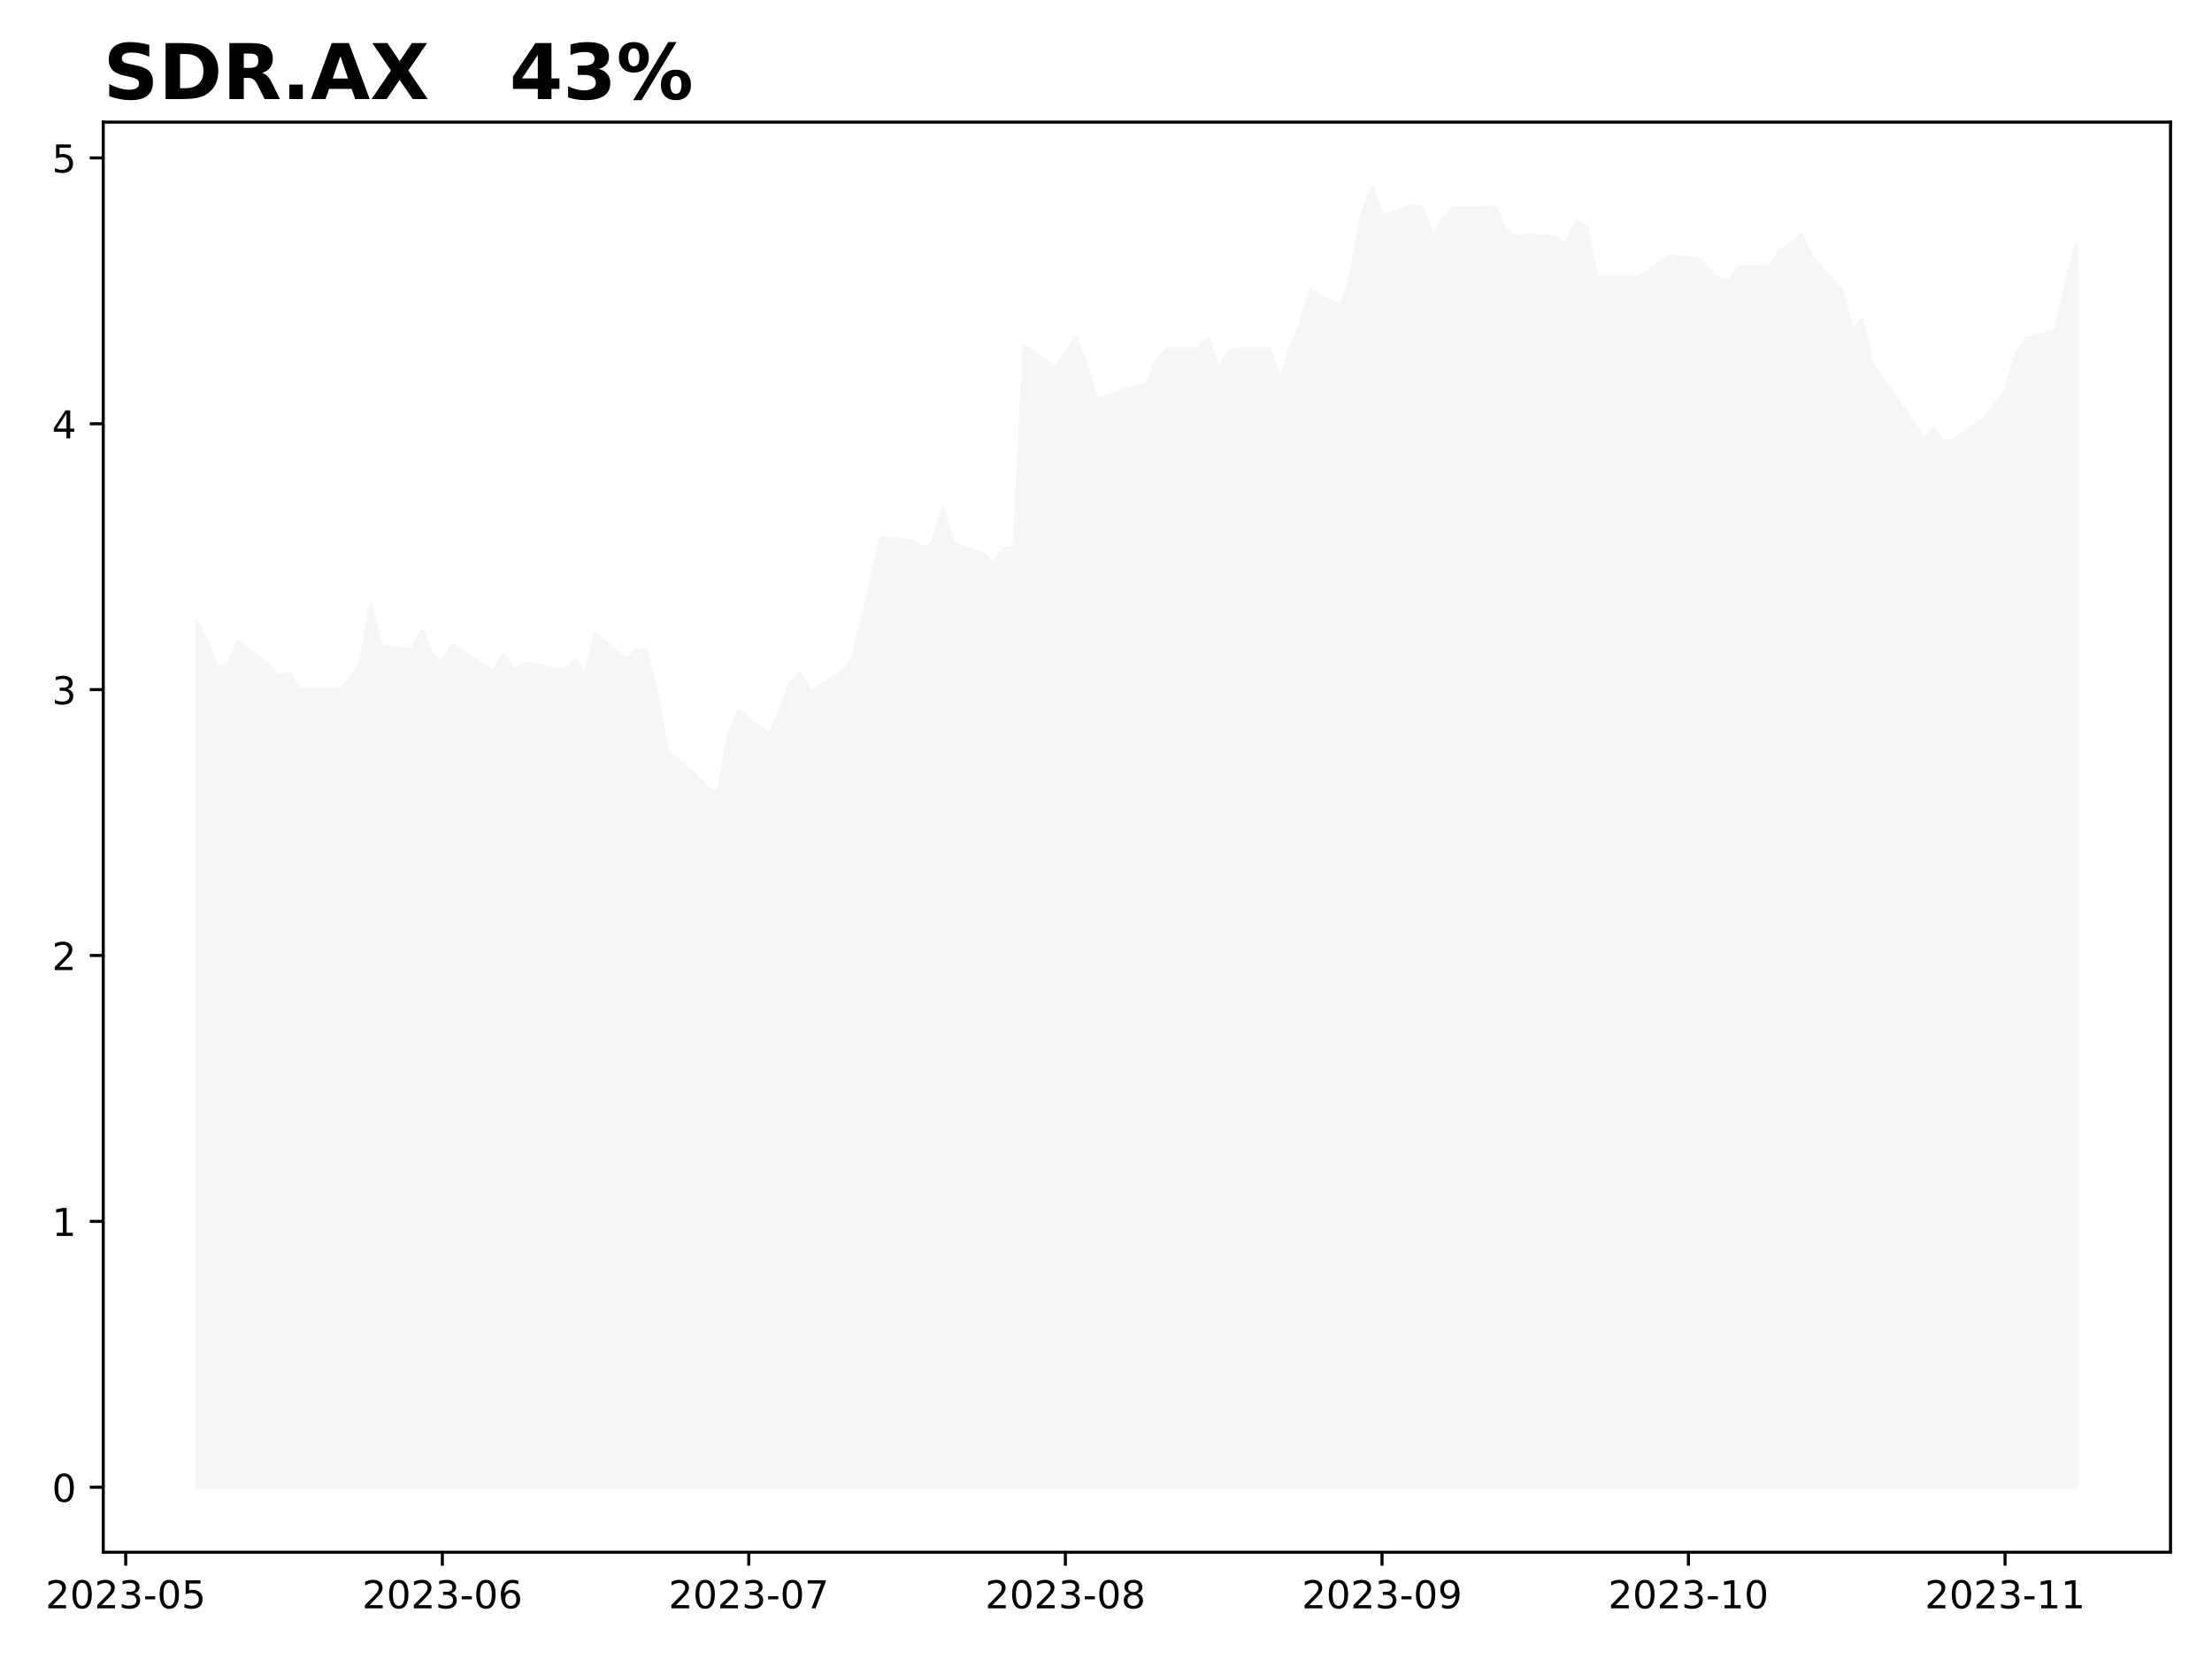
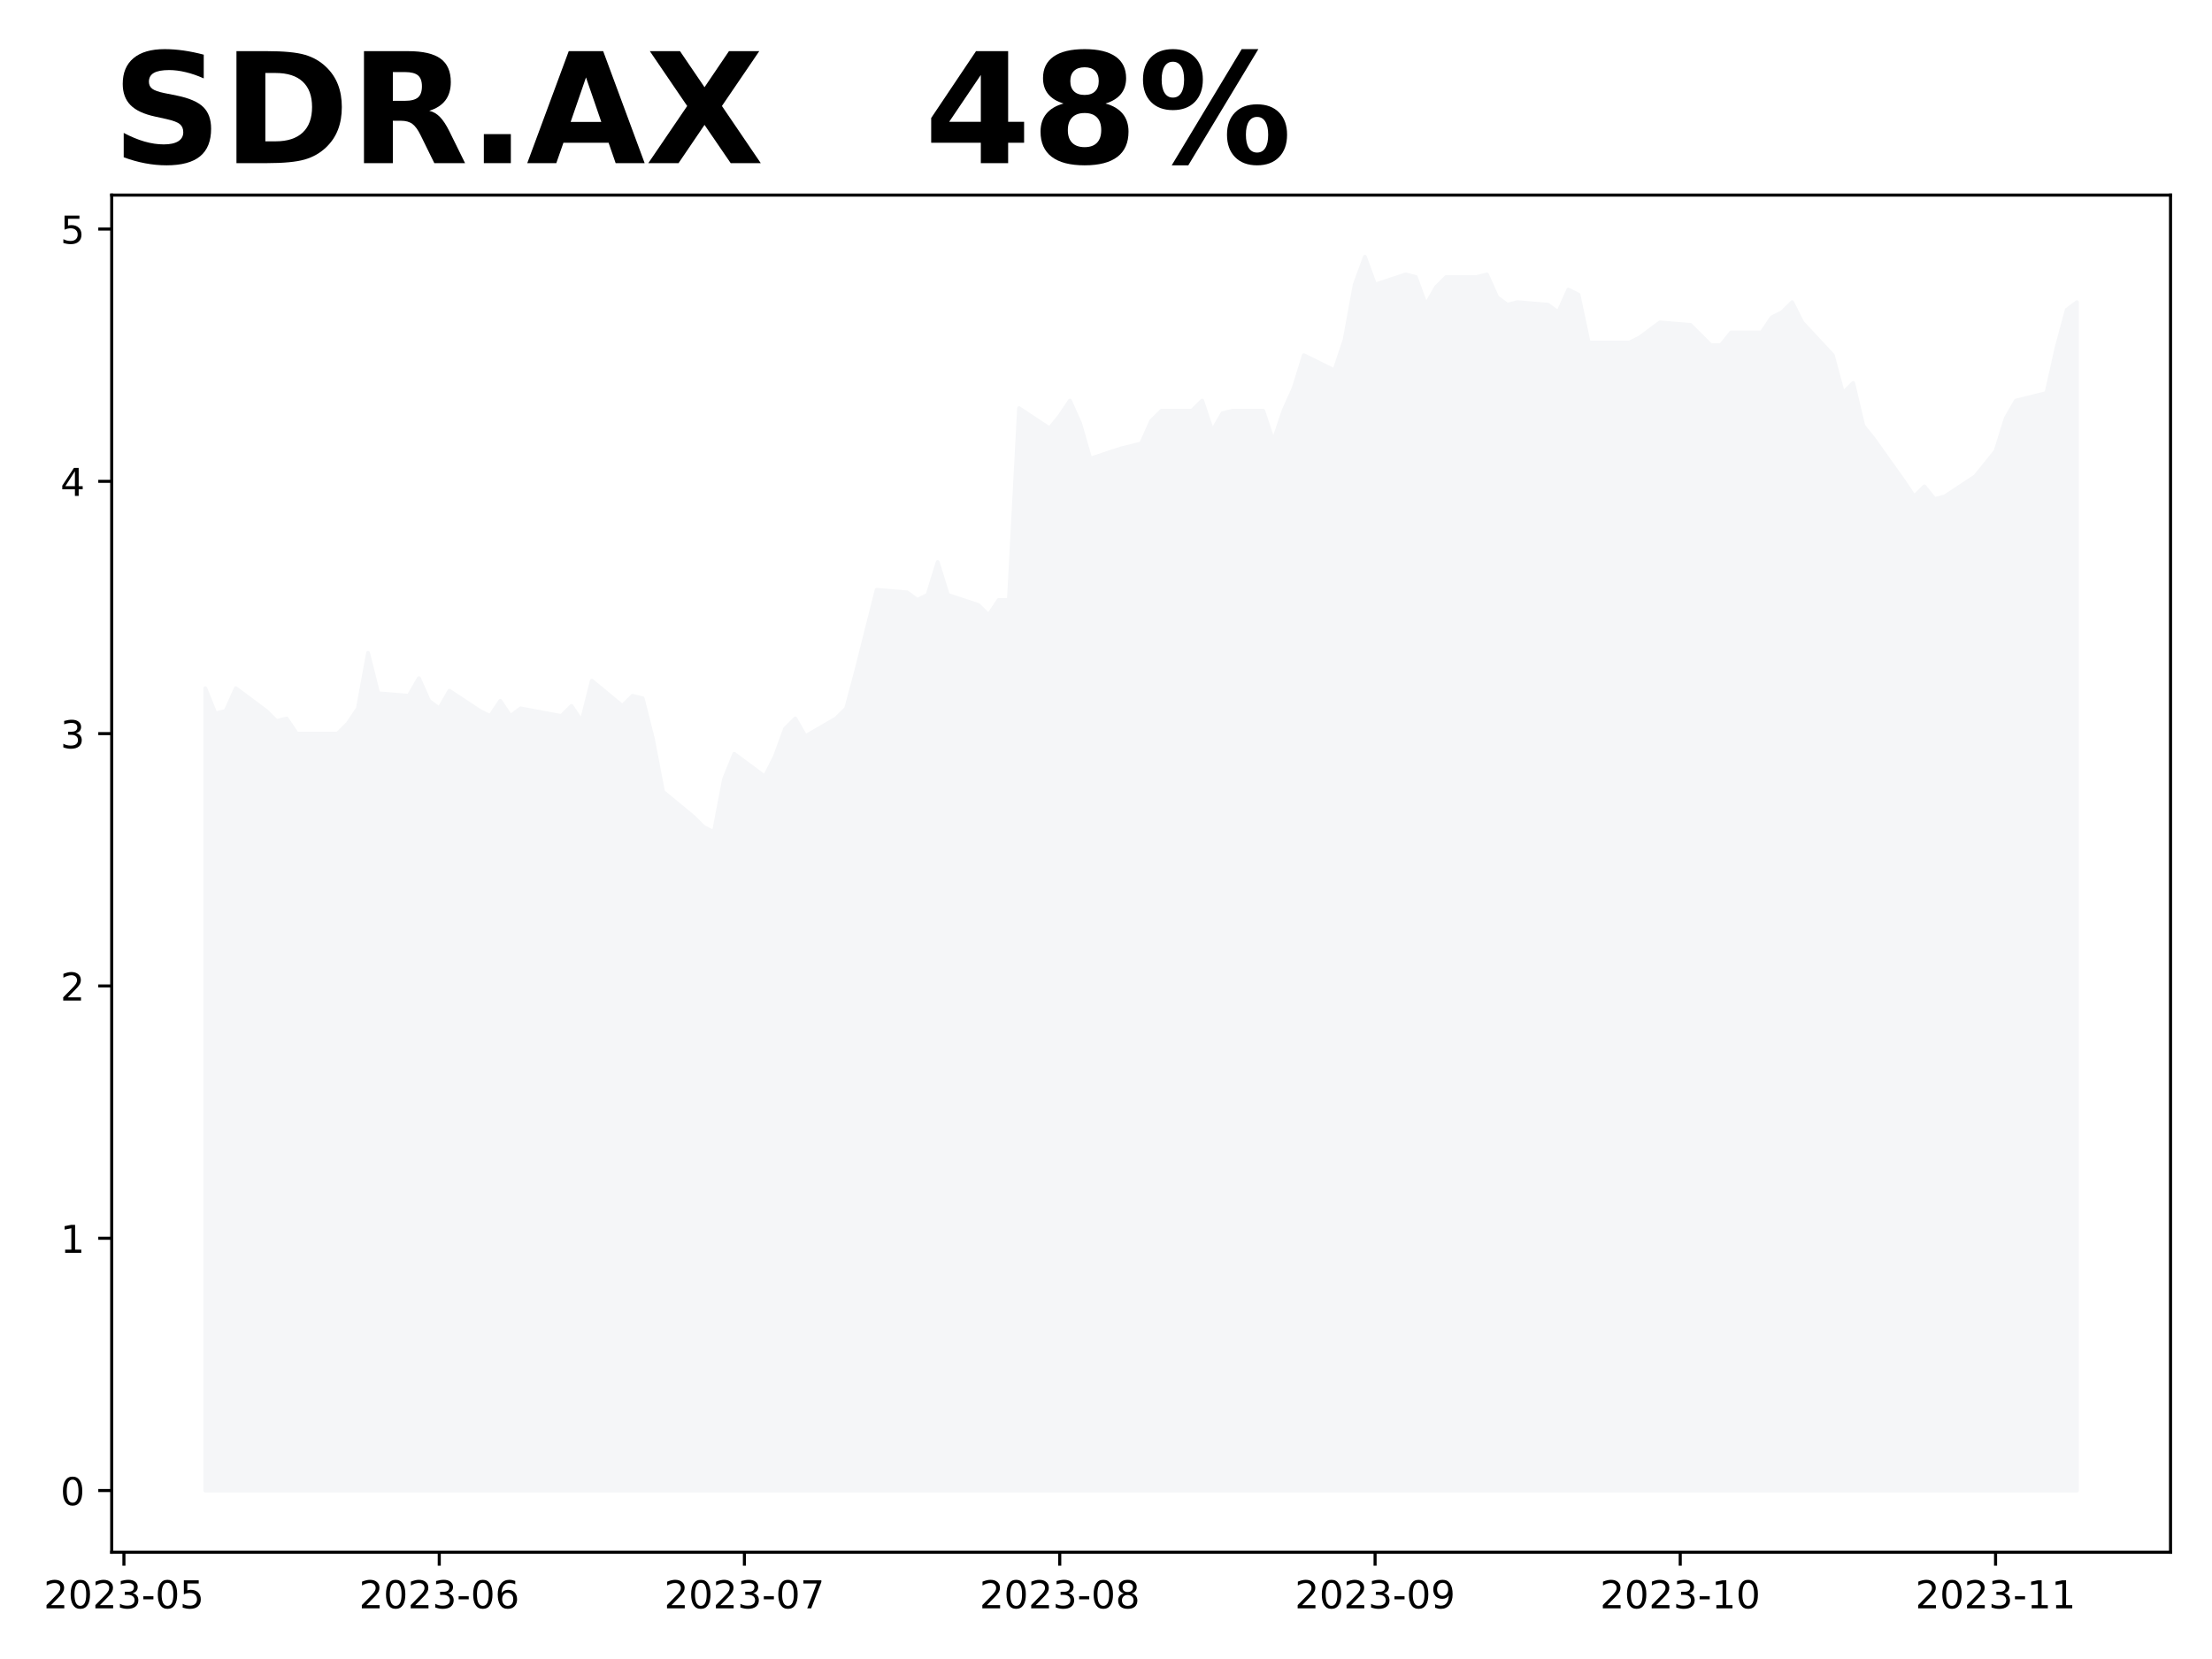
<svg xmlns="http://www.w3.org/2000/svg" xmlns:xlink="http://www.w3.org/1999/xlink" height="432pt" version="1.1" viewBox="0 0 576 432" width="576pt">
  <defs>
    <style type="text/css">
*{stroke-linecap:butt;stroke-linejoin:round;}
  </style>
  </defs>
  <g id="figure_1">
    <g id="patch_1">
      <path d="M 0 432  L 576 432  L 576 0  L 0 0  z " style="fill:#ffffff;" />
    </g>
    <g id="axes_1">
      <g id="patch_2">
-         <path d="M 26.885 404.2  L 565.2 404.2  L 565.2 31.8  L 26.885 31.8  z " style="fill:#ffffff;" />
+         <path d="M 29.091 404.2  L 565.2 404.2  L 565.2 50.8  L 29.091 50.8  z " style="fill:#ffffff;" />
      </g>
      <g id="PolyCollection_1">
        <defs>
-           <path d="M 51.354 -44.727  L 51.354 -269.732  L 54.014 -264.886  L 56.673 -257.962  L 59.333 -258.655  L 61.993 -264.886  L 69.972 -258.655  L 72.631 -255.885  L 75.291 -256.578  L 77.951 -252.424  L 80.61 -252.424  L 88.589 -252.424  L 91.249 -255.193  L 93.909 -259.347  L 96.568 -274.578  L 99.228 -263.501  L 107.207 -262.809  L 109.867 -267.655  L 112.526 -261.424  L 115.186 -259.347  L 117.846 -264.193  L 125.825 -258.655  L 128.484 -257.27  L 131.144 -261.424  L 133.804 -257.27  L 136.463 -259.347  L 147.102 -257.27  L 149.762 -260.039  L 152.421 -255.885  L 155.081 -266.963  L 163.06 -260.039  L 165.719 -262.809  L 168.379 -262.116  L 171.039 -251.039  L 173.698 -236.5  L 181.677 -229.577  L 184.337 -226.808  L 186.997 -225.423  L 189.656 -239.962  L 192.316 -246.885  L 200.295 -240.654  L 202.955 -246.193  L 205.614 -253.809  L 208.274 -256.578  L 210.934 -251.732  L 218.913 -256.578  L 221.572 -259.347  L 224.232 -269.732  L 226.892 -280.809  L 229.551 -291.886  L 237.53 -291.194  L 240.19 -289.117  L 242.85 -290.502  L 245.509 -299.502  L 248.169 -290.502  L 256.148 -287.732  L 258.807 -284.963  L 261.467 -289.117  L 264.127 -289.117  L 266.786 -341.733  L 274.765 -336.195  L 277.425 -339.656  L 280.085 -343.81  L 282.744 -337.579  L 285.404 -327.887  L 293.383 -330.656  L 296.043 -331.349  L 298.702 -332.041  L 301.362 -338.272  L 304.022 -341.041  L 312.001 -341.041  L 314.66 -343.81  L 317.32 -335.503  L 319.98 -340.349  L 322.639 -341.041  L 330.618 -341.041  L 333.278 -332.733  L 335.938 -341.041  L 338.597 -347.272  L 341.257 -356.272  L 349.236 -352.118  L 351.895 -360.426  L 354.555 -375.657  L 357.215 -383.273  L 359.874 -375.657  L 367.853 -378.426  L 370.513 -377.734  L 373.173 -370.119  L 375.832 -374.965  L 378.492 -377.734  L 386.471 -377.734  L 389.131 -378.426  L 391.79 -372.196  L 394.45 -370.119  L 397.11 -370.811  L 405.089 -370.119  L 407.748 -368.042  L 410.408 -374.273  L 413.068 -372.888  L 415.727 -359.734  L 423.706 -359.734  L 426.366 -359.734  L 429.026 -361.118  L 431.685 -363.195  L 434.345 -365.272  L 442.324 -364.58  L 444.983 -361.811  L 447.643 -359.041  L 450.303 -359.041  L 452.962 -362.503  L 460.941 -362.503  L 463.601 -366.657  L 466.261 -368.042  L 468.92 -370.811  L 471.58 -365.272  L 479.559 -356.272  L 482.219 -345.887  L 484.878 -348.657  L 487.538 -336.887  L 490.198 -333.426  L 498.177 -321.656  L 500.836 -317.502  L 503.496 -320.271  L 506.156 -316.81  L 508.815 -317.502  L 516.794 -323.041  L 519.454 -326.502  L 522.114 -329.964  L 524.773 -338.964  L 527.433 -343.81  L 535.412 -345.887  L 538.071 -358.349  L 540.731 -368.734  L 540.731 -44.727  L 540.731 -44.727  L 538.071 -44.727  L 535.412 -44.727  L 527.433 -44.727  L 524.773 -44.727  L 522.114 -44.727  L 519.454 -44.727  L 516.794 -44.727  L 508.815 -44.727  L 506.156 -44.727  L 503.496 -44.727  L 500.836 -44.727  L 498.177 -44.727  L 490.198 -44.727  L 487.538 -44.727  L 484.878 -44.727  L 482.219 -44.727  L 479.559 -44.727  L 471.58 -44.727  L 468.92 -44.727  L 466.261 -44.727  L 463.601 -44.727  L 460.941 -44.727  L 452.962 -44.727  L 450.303 -44.727  L 447.643 -44.727  L 444.983 -44.727  L 442.324 -44.727  L 434.345 -44.727  L 431.685 -44.727  L 429.026 -44.727  L 426.366 -44.727  L 423.706 -44.727  L 415.727 -44.727  L 413.068 -44.727  L 410.408 -44.727  L 407.748 -44.727  L 405.089 -44.727  L 397.11 -44.727  L 394.45 -44.727  L 391.79 -44.727  L 389.131 -44.727  L 386.471 -44.727  L 378.492 -44.727  L 375.832 -44.727  L 373.173 -44.727  L 370.513 -44.727  L 367.853 -44.727  L 359.874 -44.727  L 357.215 -44.727  L 354.555 -44.727  L 351.895 -44.727  L 349.236 -44.727  L 341.257 -44.727  L 338.597 -44.727  L 335.938 -44.727  L 333.278 -44.727  L 330.618 -44.727  L 322.639 -44.727  L 319.98 -44.727  L 317.32 -44.727  L 314.66 -44.727  L 312.001 -44.727  L 304.022 -44.727  L 301.362 -44.727  L 298.702 -44.727  L 296.043 -44.727  L 293.383 -44.727  L 285.404 -44.727  L 282.744 -44.727  L 280.085 -44.727  L 277.425 -44.727  L 274.765 -44.727  L 266.786 -44.727  L 264.127 -44.727  L 261.467 -44.727  L 258.807 -44.727  L 256.148 -44.727  L 248.169 -44.727  L 245.509 -44.727  L 242.85 -44.727  L 240.19 -44.727  L 237.53 -44.727  L 229.551 -44.727  L 226.892 -44.727  L 224.232 -44.727  L 221.572 -44.727  L 218.913 -44.727  L 210.934 -44.727  L 208.274 -44.727  L 205.614 -44.727  L 202.955 -44.727  L 200.295 -44.727  L 192.316 -44.727  L 189.656 -44.727  L 186.997 -44.727  L 184.337 -44.727  L 181.677 -44.727  L 173.698 -44.727  L 171.039 -44.727  L 168.379 -44.727  L 165.719 -44.727  L 163.06 -44.727  L 155.081 -44.727  L 152.421 -44.727  L 149.762 -44.727  L 147.102 -44.727  L 136.463 -44.727  L 133.804 -44.727  L 131.144 -44.727  L 128.484 -44.727  L 125.825 -44.727  L 117.846 -44.727  L 115.186 -44.727  L 112.526 -44.727  L 109.867 -44.727  L 107.207 -44.727  L 99.228 -44.727  L 96.568 -44.727  L 93.909 -44.727  L 91.249 -44.727  L 88.589 -44.727  L 80.61 -44.727  L 77.951 -44.727  L 75.291 -44.727  L 72.631 -44.727  L 69.972 -44.727  L 61.993 -44.727  L 59.333 -44.727  L 56.673 -44.727  L 54.014 -44.727  L 51.354 -44.727  z " id="m282bddb722" style="stroke:#f5f6f8;" />
+           <path d="M 53.459 -43.864  L 53.459 -252.789  L 56.108 -246.219  L 58.757 -246.876  L 61.406 -252.789  L 69.352 -246.876  L 72.001 -244.248  L 74.65 -244.905  L 77.298 -240.963  L 79.947 -240.963  L 87.893 -240.963  L 90.542 -243.591  L 93.191 -247.533  L 95.84 -261.987  L 98.488 -251.475  L 106.435 -250.818  L 109.083 -255.417  L 111.732 -249.504  L 114.381 -247.533  L 117.03 -252.132  L 124.976 -246.876  L 127.625 -245.562  L 130.274 -249.504  L 132.922 -245.562  L 135.571 -247.533  L 146.166 -245.562  L 148.815 -248.19  L 151.464 -244.248  L 154.112 -254.76  L 162.059 -248.19  L 164.707 -250.818  L 167.356 -250.161  L 170.005 -239.649  L 172.654 -225.852  L 180.6 -219.282  L 183.249 -216.655  L 185.897 -215.34  L 188.546 -229.137  L 191.195 -235.707  L 199.141 -229.794  L 201.79 -235.05  L 204.439 -242.277  L 207.088 -244.905  L 209.736 -240.306  L 217.683 -244.905  L 220.331 -247.533  L 222.98 -257.388  L 225.629 -267.9  L 228.278 -278.412  L 236.224 -277.755  L 238.873 -275.784  L 241.521 -277.098  L 244.17 -285.639  L 246.819 -277.098  L 254.765 -274.47  L 257.414 -271.842  L 260.063 -275.784  L 262.712 -275.784  L 265.36 -325.716  L 273.307 -320.46  L 275.955 -323.745  L 278.604 -327.687  L 281.253 -321.774  L 283.902 -312.576  L 291.848 -315.204  L 294.497 -315.861  L 297.145 -316.518  L 299.794 -322.431  L 302.443 -325.059  L 310.389 -325.059  L 313.038 -327.687  L 315.687 -319.803  L 318.336 -324.402  L 320.984 -325.059  L 328.931 -325.059  L 331.579 -317.175  L 334.228 -325.059  L 336.877 -330.972  L 339.526 -339.513  L 347.472 -335.571  L 350.121 -343.455  L 352.769 -357.909  L 355.418 -365.136  L 358.067 -357.909  L 366.013 -360.537  L 368.662 -359.88  L 371.311 -352.653  L 373.959 -357.252  L 376.608 -359.88  L 384.555 -359.88  L 387.203 -360.537  L 389.852 -354.624  L 392.501 -352.653  L 395.15 -353.31  L 403.096 -352.653  L 405.745 -350.682  L 408.393 -356.595  L 411.042 -355.281  L 413.691 -342.798  L 421.637 -342.798  L 424.286 -342.798  L 426.935 -344.112  L 429.583 -346.083  L 432.232 -348.054  L 440.179 -347.397  L 442.827 -344.769  L 445.476 -342.141  L 448.125 -342.141  L 450.774 -345.426  L 458.72 -345.426  L 461.369 -349.368  L 464.017 -350.682  L 466.666 -353.31  L 469.315 -348.054  L 477.261 -339.513  L 479.91 -329.658  L 482.559 -332.286  L 485.207 -321.117  L 487.856 -317.832  L 495.802 -306.663  L 498.451 -302.721  L 501.1 -305.349  L 503.749 -302.064  L 506.398 -302.721  L 514.344 -307.977  L 516.993 -311.262  L 519.641 -314.547  L 522.29 -323.088  L 524.939 -327.687  L 532.885 -329.658  L 535.534 -341.484  L 538.183 -351.339  L 540.831 -353.31  L 540.831 -43.864  L 540.831 -43.864  L 538.183 -43.864  L 535.534 -43.864  L 532.885 -43.864  L 524.939 -43.864  L 522.29 -43.864  L 519.641 -43.864  L 516.993 -43.864  L 514.344 -43.864  L 506.398 -43.864  L 503.749 -43.864  L 501.1 -43.864  L 498.451 -43.864  L 495.802 -43.864  L 487.856 -43.864  L 485.207 -43.864  L 482.559 -43.864  L 479.91 -43.864  L 477.261 -43.864  L 469.315 -43.864  L 466.666 -43.864  L 464.017 -43.864  L 461.369 -43.864  L 458.72 -43.864  L 450.774 -43.864  L 448.125 -43.864  L 445.476 -43.864  L 442.827 -43.864  L 440.179 -43.864  L 432.232 -43.864  L 429.583 -43.864  L 426.935 -43.864  L 424.286 -43.864  L 421.637 -43.864  L 413.691 -43.864  L 411.042 -43.864  L 408.393 -43.864  L 405.745 -43.864  L 403.096 -43.864  L 395.15 -43.864  L 392.501 -43.864  L 389.852 -43.864  L 387.203 -43.864  L 384.555 -43.864  L 376.608 -43.864  L 373.959 -43.864  L 371.311 -43.864  L 368.662 -43.864  L 366.013 -43.864  L 358.067 -43.864  L 355.418 -43.864  L 352.769 -43.864  L 350.121 -43.864  L 347.472 -43.864  L 339.526 -43.864  L 336.877 -43.864  L 334.228 -43.864  L 331.579 -43.864  L 328.931 -43.864  L 320.984 -43.864  L 318.336 -43.864  L 315.687 -43.864  L 313.038 -43.864  L 310.389 -43.864  L 302.443 -43.864  L 299.794 -43.864  L 297.145 -43.864  L 294.497 -43.864  L 291.848 -43.864  L 283.902 -43.864  L 281.253 -43.864  L 278.604 -43.864  L 275.955 -43.864  L 273.307 -43.864  L 265.36 -43.864  L 262.712 -43.864  L 260.063 -43.864  L 257.414 -43.864  L 254.765 -43.864  L 246.819 -43.864  L 244.17 -43.864  L 241.521 -43.864  L 238.873 -43.864  L 236.224 -43.864  L 228.278 -43.864  L 225.629 -43.864  L 222.98 -43.864  L 220.331 -43.864  L 217.683 -43.864  L 209.736 -43.864  L 207.088 -43.864  L 204.439 -43.864  L 201.79 -43.864  L 199.141 -43.864  L 191.195 -43.864  L 188.546 -43.864  L 185.897 -43.864  L 183.249 -43.864  L 180.6 -43.864  L 172.654 -43.864  L 170.005 -43.864  L 167.356 -43.864  L 164.707 -43.864  L 162.059 -43.864  L 154.112 -43.864  L 151.464 -43.864  L 148.815 -43.864  L 146.166 -43.864  L 135.571 -43.864  L 132.922 -43.864  L 130.274 -43.864  L 127.625 -43.864  L 124.976 -43.864  L 117.03 -43.864  L 114.381 -43.864  L 111.732 -43.864  L 109.083 -43.864  L 106.435 -43.864  L 98.488 -43.864  L 95.84 -43.864  L 93.191 -43.864  L 90.542 -43.864  L 87.893 -43.864  L 79.947 -43.864  L 77.298 -43.864  L 74.65 -43.864  L 72.001 -43.864  L 69.352 -43.864  L 61.406 -43.864  L 58.757 -43.864  L 56.108 -43.864  L 53.459 -43.864  z " id="m78c4ff99e6" style="stroke:#f5f6f8;" />
        </defs>
-         <g clip-path="url(#pfc6d4c6a13)">
-           <use style="fill:#f5f6f8;stroke:#f5f6f8;" x="0" xlink:href="#m282bddb722" y="432" />
+         <g clip-path="url(#p859c6f32a0)">
+           <use style="fill:#f5f6f8;stroke:#f5f6f8;" x="0" xlink:href="#m78c4ff99e6" y="432" />
        </g>
      </g>
      <g id="matplotlib.axis_1">
        <g id="xtick_1">
          <g id="line2d_1">
            <defs>
-               <path d="M 0 0  L 0 3.5  " id="m98a2957867" style="stroke:#000000;stroke-width:0.8;" />
-             </defs>
-             <g>
-               <use style="stroke:#000000;stroke-width:0.8;" x="32.737" xlink:href="#m98a2957867" y="404.2" />
+               <path d="M 0 0  L 0 3.5  " id="md597519be6" style="stroke:#000000;stroke-width:0.8;" />
+             </defs>
+             <g>
+               <use style="stroke:#000000;stroke-width:0.8;" x="32.269" xlink:href="#md597519be6" y="404.2" />
            </g>
          </g>
          <g id="text_1">
            <defs>
              <path d="M 19.188 8.297  L 53.609 8.297  L 53.609 0  L 7.328 0  L 7.328 8.297  Q 12.938 14.109 22.625 23.891  Q 32.328 33.688 34.812 36.531  Q 39.547 41.844 41.422 45.531  Q 43.312 49.219 43.312 52.781  Q 43.312 58.594 39.234 62.25  Q 35.156 65.922 28.609 65.922  Q 23.969 65.922 18.812 64.312  Q 13.672 62.703 7.812 59.422  L 7.812 69.391  Q 13.766 71.781 18.938 73  Q 24.125 74.219 28.422 74.219  Q 39.75 74.219 46.484 68.547  Q 53.219 62.891 53.219 53.422  Q 53.219 48.922 51.531 44.891  Q 49.859 40.875 45.406 35.406  Q 44.188 33.984 37.641 27.219  Q 31.109 20.453 19.188 8.297  z " id="DejaVuSans-50" />
              <path d="M 31.781 66.406  Q 24.172 66.406 20.328 58.906  Q 16.5 51.422 16.5 36.375  Q 16.5 21.391 20.328 13.891  Q 24.172 6.391 31.781 6.391  Q 39.453 6.391 43.281 13.891  Q 47.125 21.391 47.125 36.375  Q 47.125 51.422 43.281 58.906  Q 39.453 66.406 31.781 66.406  z M 31.781 74.219  Q 44.047 74.219 50.516 64.516  Q 56.984 54.828 56.984 36.375  Q 56.984 17.969 50.516 8.266  Q 44.047 -1.422 31.781 -1.422  Q 19.531 -1.422 13.062 8.266  Q 6.594 17.969 6.594 36.375  Q 6.594 54.828 13.062 64.516  Q 19.531 74.219 31.781 74.219  z " id="DejaVuSans-48" />
              <path d="M 40.578 39.312  Q 47.656 37.797 51.625 33  Q 55.609 28.219 55.609 21.188  Q 55.609 10.406 48.188 4.484  Q 40.766 -1.422 27.094 -1.422  Q 22.516 -1.422 17.656 -0.516  Q 12.797 0.391 7.625 2.203  L 7.625 11.719  Q 11.719 9.328 16.594 8.109  Q 21.484 6.891 26.812 6.891  Q 36.078 6.891 40.938 10.547  Q 45.797 14.203 45.797 21.188  Q 45.797 27.641 41.281 31.266  Q 36.766 34.906 28.719 34.906  L 20.219 34.906  L 20.219 43.016  L 29.109 43.016  Q 36.375 43.016 40.234 45.922  Q 44.094 48.828 44.094 54.297  Q 44.094 59.906 40.109 62.906  Q 36.141 65.922 28.719 65.922  Q 24.656 65.922 20.016 65.031  Q 15.375 64.156 9.812 62.312  L 9.812 71.094  Q 15.438 72.656 20.344 73.438  Q 25.25 74.219 29.594 74.219  Q 40.828 74.219 47.359 69.109  Q 53.906 64.016 53.906 55.328  Q 53.906 49.266 50.438 45.094  Q 46.969 40.922 40.578 39.312  z " id="DejaVuSans-51" />
              <path d="M 4.891 31.391  L 31.203 31.391  L 31.203 23.391  L 4.891 23.391  z " id="DejaVuSans-45" />
              <path d="M 10.797 72.906  L 49.516 72.906  L 49.516 64.594  L 19.828 64.594  L 19.828 46.734  Q 21.969 47.469 24.109 47.828  Q 26.266 48.188 28.422 48.188  Q 40.625 48.188 47.75 41.5  Q 54.891 34.812 54.891 23.391  Q 54.891 11.625 47.562 5.094  Q 40.234 -1.422 26.906 -1.422  Q 22.312 -1.422 17.547 -0.641  Q 12.797 0.141 7.719 1.703  L 7.719 11.625  Q 12.109 9.234 16.797 8.062  Q 21.484 6.891 26.703 6.891  Q 35.156 6.891 40.078 11.328  Q 45.016 15.766 45.016 23.391  Q 45.016 31 40.078 35.438  Q 35.156 39.891 26.703 39.891  Q 22.75 39.891 18.812 39.016  Q 14.891 38.141 10.797 36.281  z " id="DejaVuSans-53" />
            </defs>
-             <g transform="translate(11.84517 418.7984)scale(0.1 -0.1)">
+             <g transform="translate(11.37797 418.7984)scale(0.1 -0.1)">
              <use xlink:href="#DejaVuSans-50" />
              <use x="63.623" xlink:href="#DejaVuSans-48" />
              <use x="127.246" xlink:href="#DejaVuSans-50" />
              <use x="190.869" xlink:href="#DejaVuSans-51" />
              <use x="254.492" xlink:href="#DejaVuSans-45" />
              <use x="290.576" xlink:href="#DejaVuSans-48" />
              <use x="354.199" xlink:href="#DejaVuSans-53" />
            </g>
          </g>
        </g>
        <g id="xtick_2">
          <g id="line2d_2">
            <g>
-               <use style="stroke:#000000;stroke-width:0.8;" x="115.186" xlink:href="#m98a2957867" y="404.2" />
+               <use style="stroke:#000000;stroke-width:0.8;" x="114.381" xlink:href="#md597519be6" y="404.2" />
            </g>
          </g>
          <g id="text_2">
            <defs>
              <path d="M 33.016 40.375  Q 26.375 40.375 22.484 35.828  Q 18.609 31.297 18.609 23.391  Q 18.609 15.531 22.484 10.953  Q 26.375 6.391 33.016 6.391  Q 39.656 6.391 43.531 10.953  Q 47.406 15.531 47.406 23.391  Q 47.406 31.297 43.531 35.828  Q 39.656 40.375 33.016 40.375  z M 52.594 71.297  L 52.594 62.312  Q 48.875 64.062 45.094 64.984  Q 41.312 65.922 37.594 65.922  Q 27.828 65.922 22.672 59.328  Q 17.531 52.734 16.797 39.406  Q 19.672 43.656 24.016 45.922  Q 28.375 48.188 33.594 48.188  Q 44.578 48.188 50.953 41.516  Q 57.328 34.859 57.328 23.391  Q 57.328 12.156 50.688 5.359  Q 44.047 -1.422 33.016 -1.422  Q 20.359 -1.422 13.672 8.266  Q 6.984 17.969 6.984 36.375  Q 6.984 53.656 15.188 63.938  Q 23.391 74.219 37.203 74.219  Q 40.922 74.219 44.703 73.484  Q 48.484 72.75 52.594 71.297  z " id="DejaVuSans-54" />
            </defs>
-             <g transform="translate(94.29455 418.7984)scale(0.1 -0.1)">
+             <g transform="translate(93.48954 418.7984)scale(0.1 -0.1)">
              <use xlink:href="#DejaVuSans-50" />
              <use x="63.623" xlink:href="#DejaVuSans-48" />
              <use x="127.246" xlink:href="#DejaVuSans-50" />
              <use x="190.869" xlink:href="#DejaVuSans-51" />
              <use x="254.492" xlink:href="#DejaVuSans-45" />
              <use x="290.576" xlink:href="#DejaVuSans-48" />
              <use x="354.199" xlink:href="#DejaVuSans-54" />
            </g>
          </g>
        </g>
        <g id="xtick_3">
          <g id="line2d_3">
            <g>
-               <use style="stroke:#000000;stroke-width:0.8;" x="194.976" xlink:href="#m98a2957867" y="404.2" />
+               <use style="stroke:#000000;stroke-width:0.8;" x="193.844" xlink:href="#md597519be6" y="404.2" />
            </g>
          </g>
          <g id="text_3">
            <defs>
              <path d="M 8.203 72.906  L 55.078 72.906  L 55.078 68.703  L 28.609 0  L 18.312 0  L 43.219 64.594  L 8.203 64.594  z " id="DejaVuSans-55" />
            </defs>
-             <g transform="translate(174.0843 418.7984)scale(0.1 -0.1)">
+             <g transform="translate(172.9524 418.7984)scale(0.1 -0.1)">
              <use xlink:href="#DejaVuSans-50" />
              <use x="63.623" xlink:href="#DejaVuSans-48" />
              <use x="127.246" xlink:href="#DejaVuSans-50" />
              <use x="190.869" xlink:href="#DejaVuSans-51" />
              <use x="254.492" xlink:href="#DejaVuSans-45" />
              <use x="290.576" xlink:href="#DejaVuSans-48" />
              <use x="354.199" xlink:href="#DejaVuSans-55" />
            </g>
          </g>
        </g>
        <g id="xtick_4">
          <g id="line2d_4">
            <g>
-               <use style="stroke:#000000;stroke-width:0.8;" x="277.425" xlink:href="#m98a2957867" y="404.2" />
+               <use style="stroke:#000000;stroke-width:0.8;" x="275.955" xlink:href="#md597519be6" y="404.2" />
            </g>
          </g>
          <g id="text_4">
            <defs>
              <path d="M 31.781 34.625  Q 24.75 34.625 20.719 30.859  Q 16.703 27.094 16.703 20.516  Q 16.703 13.922 20.719 10.156  Q 24.75 6.391 31.781 6.391  Q 38.812 6.391 42.859 10.172  Q 46.922 13.969 46.922 20.516  Q 46.922 27.094 42.891 30.859  Q 38.875 34.625 31.781 34.625  z M 21.922 38.812  Q 15.578 40.375 12.031 44.719  Q 8.5 49.078 8.5 55.328  Q 8.5 64.062 14.719 69.141  Q 20.953 74.219 31.781 74.219  Q 42.672 74.219 48.875 69.141  Q 55.078 64.062 55.078 55.328  Q 55.078 49.078 51.531 44.719  Q 48 40.375 41.703 38.812  Q 48.828 37.156 52.797 32.312  Q 56.781 27.484 56.781 20.516  Q 56.781 9.906 50.312 4.234  Q 43.844 -1.422 31.781 -1.422  Q 19.734 -1.422 13.25 4.234  Q 6.781 9.906 6.781 20.516  Q 6.781 27.484 10.781 32.312  Q 14.797 37.156 21.922 38.812  z M 18.312 54.391  Q 18.312 48.734 21.844 45.562  Q 25.391 42.391 31.781 42.391  Q 38.141 42.391 41.719 45.562  Q 45.312 48.734 45.312 54.391  Q 45.312 60.062 41.719 63.234  Q 38.141 66.406 31.781 66.406  Q 25.391 66.406 21.844 63.234  Q 18.312 60.062 18.312 54.391  z " id="DejaVuSans-56" />
            </defs>
-             <g transform="translate(256.5337 418.7984)scale(0.1 -0.1)">
+             <g transform="translate(255.0639 418.7984)scale(0.1 -0.1)">
              <use xlink:href="#DejaVuSans-50" />
              <use x="63.623" xlink:href="#DejaVuSans-48" />
              <use x="127.246" xlink:href="#DejaVuSans-50" />
              <use x="190.869" xlink:href="#DejaVuSans-51" />
              <use x="254.492" xlink:href="#DejaVuSans-45" />
              <use x="290.576" xlink:href="#DejaVuSans-48" />
              <use x="354.199" xlink:href="#DejaVuSans-56" />
            </g>
          </g>
        </g>
        <g id="xtick_5">
          <g id="line2d_5">
            <g>
-               <use style="stroke:#000000;stroke-width:0.8;" x="359.874" xlink:href="#m98a2957867" y="404.2" />
+               <use style="stroke:#000000;stroke-width:0.8;" x="358.067" xlink:href="#md597519be6" y="404.2" />
            </g>
          </g>
          <g id="text_5">
            <defs>
              <path d="M 10.984 1.516  L 10.984 10.5  Q 14.703 8.734 18.5 7.812  Q 22.312 6.891 25.984 6.891  Q 35.75 6.891 40.891 13.453  Q 46.047 20.016 46.781 33.406  Q 43.953 29.203 39.594 26.953  Q 35.25 24.703 29.984 24.703  Q 19.047 24.703 12.672 31.312  Q 6.297 37.938 6.297 49.422  Q 6.297 60.641 12.938 67.422  Q 19.578 74.219 30.609 74.219  Q 43.266 74.219 49.922 64.516  Q 56.594 54.828 56.594 36.375  Q 56.594 19.141 48.406 8.859  Q 40.234 -1.422 26.422 -1.422  Q 22.703 -1.422 18.891 -0.688  Q 15.094 0.047 10.984 1.516  z M 30.609 32.422  Q 37.25 32.422 41.125 36.953  Q 45.016 41.5 45.016 49.422  Q 45.016 57.281 41.125 61.844  Q 37.25 66.406 30.609 66.406  Q 23.969 66.406 20.094 61.844  Q 16.219 57.281 16.219 49.422  Q 16.219 41.5 20.094 36.953  Q 23.969 32.422 30.609 32.422  z " id="DejaVuSans-57" />
            </defs>
-             <g transform="translate(338.983 418.7984)scale(0.1 -0.1)">
+             <g transform="translate(337.1755 418.7984)scale(0.1 -0.1)">
              <use xlink:href="#DejaVuSans-50" />
              <use x="63.623" xlink:href="#DejaVuSans-48" />
              <use x="127.246" xlink:href="#DejaVuSans-50" />
              <use x="190.869" xlink:href="#DejaVuSans-51" />
              <use x="254.492" xlink:href="#DejaVuSans-45" />
              <use x="290.576" xlink:href="#DejaVuSans-48" />
              <use x="354.199" xlink:href="#DejaVuSans-57" />
            </g>
          </g>
        </g>
        <g id="xtick_6">
          <g id="line2d_6">
            <g>
-               <use style="stroke:#000000;stroke-width:0.8;" x="439.664" xlink:href="#m98a2957867" y="404.2" />
+               <use style="stroke:#000000;stroke-width:0.8;" x="437.53" xlink:href="#md597519be6" y="404.2" />
            </g>
          </g>
          <g id="text_6">
            <defs>
              <path d="M 12.406 8.297  L 28.516 8.297  L 28.516 63.922  L 10.984 60.406  L 10.984 69.391  L 28.422 72.906  L 38.281 72.906  L 38.281 8.297  L 54.391 8.297  L 54.391 0  L 12.406 0  z " id="DejaVuSans-49" />
            </defs>
-             <g transform="translate(418.7728 418.7984)scale(0.1 -0.1)">
+             <g transform="translate(416.6383 418.7984)scale(0.1 -0.1)">
              <use xlink:href="#DejaVuSans-50" />
              <use x="63.623" xlink:href="#DejaVuSans-48" />
              <use x="127.246" xlink:href="#DejaVuSans-50" />
              <use x="190.869" xlink:href="#DejaVuSans-51" />
              <use x="254.492" xlink:href="#DejaVuSans-45" />
              <use x="290.576" xlink:href="#DejaVuSans-49" />
              <use x="354.199" xlink:href="#DejaVuSans-48" />
            </g>
          </g>
        </g>
        <g id="xtick_7">
          <g id="line2d_7">
            <g>
-               <use style="stroke:#000000;stroke-width:0.8;" x="522.114" xlink:href="#m98a2957867" y="404.2" />
+               <use style="stroke:#000000;stroke-width:0.8;" x="519.641" xlink:href="#md597519be6" y="404.2" />
            </g>
          </g>
          <g id="text_7">
-             <g transform="translate(501.2221 418.7984)scale(0.1 -0.1)">
+             <g transform="translate(498.7499 418.7984)scale(0.1 -0.1)">
              <use xlink:href="#DejaVuSans-50" />
              <use x="63.623" xlink:href="#DejaVuSans-48" />
              <use x="127.246" xlink:href="#DejaVuSans-50" />
              <use x="190.869" xlink:href="#DejaVuSans-51" />
              <use x="254.492" xlink:href="#DejaVuSans-45" />
              <use x="290.576" xlink:href="#DejaVuSans-49" />
              <use x="354.199" xlink:href="#DejaVuSans-49" />
            </g>
          </g>
        </g>
      </g>
      <g id="matplotlib.axis_2">
        <g id="ytick_1">
          <g id="line2d_8">
            <defs>
-               <path d="M 0 0  L -3.5 0  " id="mf02ff41e76" style="stroke:#000000;stroke-width:0.8;" />
-             </defs>
-             <g>
-               <use style="stroke:#000000;stroke-width:0.8;" x="26.885" xlink:href="#mf02ff41e76" y="387.273" />
+               <path d="M 0 0  L -3.5 0  " id="mb0f9009204" style="stroke:#000000;stroke-width:0.8;" />
+             </defs>
+             <g>
+               <use style="stroke:#000000;stroke-width:0.8;" x="29.091" xlink:href="#mb0f9009204" y="388.136" />
            </g>
          </g>
          <g id="text_8">
-             <g transform="translate(13.52283 391.0719)scale(0.1 -0.1)">
+             <g transform="translate(15.72836 391.9356)scale(0.1 -0.1)">
              <use xlink:href="#DejaVuSans-48" />
            </g>
          </g>
        </g>
        <g id="ytick_2">
          <g id="line2d_9">
            <g>
-               <use style="stroke:#000000;stroke-width:0.8;" x="26.885" xlink:href="#mf02ff41e76" y="318.041" />
+               <use style="stroke:#000000;stroke-width:0.8;" x="29.091" xlink:href="#mb0f9009204" y="322.436" />
            </g>
          </g>
          <g id="text_9">
-             <g transform="translate(13.52283 321.8397)scale(0.1 -0.1)">
+             <g transform="translate(15.72836 326.2356)scale(0.1 -0.1)">
              <use xlink:href="#DejaVuSans-49" />
            </g>
          </g>
        </g>
        <g id="ytick_3">
          <g id="line2d_10">
            <g>
-               <use style="stroke:#000000;stroke-width:0.8;" x="26.885" xlink:href="#mf02ff41e76" y="248.808" />
+               <use style="stroke:#000000;stroke-width:0.8;" x="29.091" xlink:href="#mb0f9009204" y="256.736" />
            </g>
          </g>
          <g id="text_10">
-             <g transform="translate(13.52283 252.6075)scale(0.1 -0.1)">
+             <g transform="translate(15.72836 260.5357)scale(0.1 -0.1)">
              <use xlink:href="#DejaVuSans-50" />
            </g>
          </g>
        </g>
        <g id="ytick_4">
          <g id="line2d_11">
            <g>
-               <use style="stroke:#000000;stroke-width:0.8;" x="26.885" xlink:href="#mf02ff41e76" y="179.576" />
+               <use style="stroke:#000000;stroke-width:0.8;" x="29.091" xlink:href="#mb0f9009204" y="191.037" />
            </g>
          </g>
          <g id="text_11">
-             <g transform="translate(13.52283 183.3753)scale(0.1 -0.1)">
+             <g transform="translate(15.72836 194.8357)scale(0.1 -0.1)">
              <use xlink:href="#DejaVuSans-51" />
            </g>
          </g>
        </g>
        <g id="ytick_5">
          <g id="line2d_12">
            <g>
-               <use style="stroke:#000000;stroke-width:0.8;" x="26.885" xlink:href="#mf02ff41e76" y="110.344" />
+               <use style="stroke:#000000;stroke-width:0.8;" x="29.091" xlink:href="#mb0f9009204" y="125.337" />
            </g>
          </g>
          <g id="text_12">
            <defs>
              <path d="M 37.797 64.312  L 12.891 25.391  L 37.797 25.391  z M 35.203 72.906  L 47.609 72.906  L 47.609 25.391  L 58.016 25.391  L 58.016 17.188  L 47.609 17.188  L 47.609 0  L 37.797 0  L 37.797 17.188  L 4.891 17.188  L 4.891 26.703  z " id="DejaVuSans-52" />
            </defs>
-             <g transform="translate(13.52283 114.1431)scale(0.1 -0.1)">
+             <g transform="translate(15.72836 129.1358)scale(0.1 -0.1)">
              <use xlink:href="#DejaVuSans-52" />
            </g>
          </g>
        </g>
        <g id="ytick_6">
          <g id="line2d_13">
            <g>
-               <use style="stroke:#000000;stroke-width:0.8;" x="26.885" xlink:href="#mf02ff41e76" y="41.112" />
+               <use style="stroke:#000000;stroke-width:0.8;" x="29.091" xlink:href="#mb0f9009204" y="59.637" />
            </g>
          </g>
          <g id="text_13">
-             <g transform="translate(13.52283 44.91094)scale(0.1 -0.1)">
+             <g transform="translate(15.72836 63.43585)scale(0.1 -0.1)">
              <use xlink:href="#DejaVuSans-53" />
            </g>
          </g>
        </g>
      </g>
      <g id="patch_3">
-         <path d="M 26.885 404.2  L 26.885 31.8  " style="fill:none;stroke:#000000;stroke-linecap:square;stroke-linejoin:miter;stroke-width:0.8;" />
+         <path d="M 29.091 404.2  L 29.091 50.8  " style="fill:none;stroke:#000000;stroke-linecap:square;stroke-linejoin:miter;stroke-width:0.8;" />
      </g>
      <g id="patch_4">
-         <path d="M 565.2 404.2  L 565.2 31.8  " style="fill:none;stroke:#000000;stroke-linecap:square;stroke-linejoin:miter;stroke-width:0.8;" />
+         <path d="M 565.2 404.2  L 565.2 50.8  " style="fill:none;stroke:#000000;stroke-linecap:square;stroke-linejoin:miter;stroke-width:0.8;" />
      </g>
      <g id="patch_5">
-         <path d="M 26.885 404.2  L 565.2 404.2  " style="fill:none;stroke:#000000;stroke-linecap:square;stroke-linejoin:miter;stroke-width:0.8;" />
+         <path d="M 29.091 404.2  L 565.2 404.2  " style="fill:none;stroke:#000000;stroke-linecap:square;stroke-linejoin:miter;stroke-width:0.8;" />
      </g>
      <g id="patch_6">
-         <path d="M 26.885 31.8  L 565.2 31.8  " style="fill:none;stroke:#000000;stroke-linecap:square;stroke-linejoin:miter;stroke-width:0.8;" />
+         <path d="M 29.091 50.8  L 565.2 50.8  " style="fill:none;stroke:#000000;stroke-linecap:square;stroke-linejoin:miter;stroke-width:0.8;" />
      </g>
      <g id="text_14">
        <defs>
          <path d="M 59.906 70.609  L 59.906 55.172  Q 53.906 57.859 48.188 59.219  Q 42.484 60.594 37.406 60.594  Q 30.672 60.594 27.438 58.734  Q 24.219 56.891 24.219 52.984  Q 24.219 50.047 26.391 48.406  Q 28.562 46.781 34.281 45.609  L 42.281 44  Q 54.438 41.547 59.562 36.562  Q 64.703 31.594 64.703 22.406  Q 64.703 10.359 57.547 4.469  Q 50.391 -1.422 35.688 -1.422  Q 28.766 -1.422 21.781 -0.094  Q 14.797 1.219 7.812 3.812  L 7.812 19.672  Q 14.797 15.969 21.312 14.078  Q 27.828 12.203 33.891 12.203  Q 40.047 12.203 43.312 14.25  Q 46.578 16.312 46.578 20.125  Q 46.578 23.531 44.359 25.391  Q 42.141 27.25 35.5 28.719  L 28.219 30.328  Q 17.281 32.672 12.219 37.797  Q 7.172 42.922 7.172 51.609  Q 7.172 62.5 14.203 68.359  Q 21.234 74.219 34.422 74.219  Q 40.438 74.219 46.781 73.312  Q 53.125 72.406 59.906 70.609  z " id="DejaVuSans-Bold-83" />
          <path d="M 27.984 58.688  L 27.984 14.203  L 34.719 14.203  Q 46.234 14.203 52.312 19.922  Q 58.406 25.641 58.406 36.531  Q 58.406 47.359 52.344 53.016  Q 46.297 58.688 34.719 58.688  z M 9.188 72.906  L 29 72.906  Q 45.609 72.906 53.734 70.531  Q 61.859 68.172 67.672 62.5  Q 72.797 57.562 75.281 51.109  Q 77.781 44.672 77.781 36.531  Q 77.781 28.266 75.281 21.797  Q 72.797 15.328 67.672 10.406  Q 61.812 4.734 53.609 2.359  Q 45.406 0 29 0  L 9.188 0  z " id="DejaVuSans-Bold-68" />
          <path d="M 35.891 40.578  Q 41.797 40.578 44.359 42.766  Q 46.922 44.969 46.922 50  Q 46.922 54.984 44.359 57.125  Q 41.797 59.281 35.891 59.281  L 27.984 59.281  L 27.984 40.578  z M 27.984 27.594  L 27.984 0  L 9.188 0  L 9.188 72.906  L 37.891 72.906  Q 52.297 72.906 59 68.062  Q 65.719 63.234 65.719 52.781  Q 65.719 45.562 62.219 40.922  Q 58.734 36.281 51.703 34.078  Q 55.562 33.203 58.609 30.094  Q 61.672 27 64.797 20.703  L 75 0  L 54.984 0  L 46.094 18.109  Q 43.406 23.578 40.641 25.578  Q 37.891 27.594 33.297 27.594  z " id="DejaVuSans-Bold-82" />
          <path d="M 10.203 18.891  L 27.781 18.891  L 27.781 0  L 10.203 0  z " id="DejaVuSans-Bold-46" />
          <path d="M 53.422 13.281  L 24.031 13.281  L 19.391 0  L 0.484 0  L 27.484 72.906  L 49.906 72.906  L 76.906 0  L 58.016 0  z M 28.719 26.812  L 48.688 26.812  L 38.719 55.812  z " id="DejaVuSans-Bold-65" />
          <path d="M 49.812 37.203  L 75.094 0  L 55.516 0  L 38.484 24.906  L 21.578 0  L 1.906 0  L 27.203 37.203  L 2.875 72.906  L 22.516 72.906  L 38.484 49.422  L 54.391 72.906  L 74.125 72.906  z " id="DejaVuSans-Bold-88" />
          <path id="DejaVuSans-Bold-32" />
          <path d="M 36.812 57.422  L 16.219 26.906  L 36.812 26.906  z M 33.688 72.906  L 54.594 72.906  L 54.594 26.906  L 64.984 26.906  L 64.984 13.281  L 54.594 13.281  L 54.594 0  L 36.812 0  L 36.812 13.281  L 4.5 13.281  L 4.5 29.391  z " id="DejaVuSans-Bold-52" />
-           <path d="M 46.578 39.312  Q 53.953 37.406 57.781 32.688  Q 61.625 27.984 61.625 20.703  Q 61.625 9.859 53.312 4.219  Q 45.016 -1.422 29.109 -1.422  Q 23.484 -1.422 17.844 -0.516  Q 12.203 0.391 6.688 2.203  L 6.688 16.703  Q 11.969 14.062 17.156 12.719  Q 22.359 11.375 27.391 11.375  Q 34.859 11.375 38.844 13.953  Q 42.828 16.547 42.828 21.391  Q 42.828 26.375 38.75 28.938  Q 34.672 31.5 26.703 31.5  L 19.188 31.5  L 19.188 43.609  L 27.094 43.609  Q 34.188 43.609 37.641 45.828  Q 41.109 48.047 41.109 52.594  Q 41.109 56.781 37.734 59.078  Q 34.375 61.375 28.219 61.375  Q 23.688 61.375 19.047 60.344  Q 14.406 59.328 9.812 57.328  L 9.812 71.094  Q 15.375 72.656 20.844 73.438  Q 26.312 74.219 31.594 74.219  Q 45.797 74.219 52.844 69.547  Q 59.906 64.891 59.906 55.516  Q 59.906 49.125 56.531 45.047  Q 53.172 40.969 46.578 39.312  z " id="DejaVuSans-Bold-51" />
+           <path d="M 34.812 32.625  Q 29.547 32.625 26.703 29.734  Q 23.875 26.859 23.875 21.484  Q 23.875 16.109 26.703 13.25  Q 29.547 10.406 34.812 10.406  Q 40.047 10.406 42.828 13.25  Q 45.609 16.109 45.609 21.484  Q 45.609 26.906 42.828 29.766  Q 40.047 32.625 34.812 32.625  z M 21.094 38.812  Q 14.453 40.828 11.078 44.969  Q 7.719 49.125 7.719 55.328  Q 7.719 64.547 14.594 69.375  Q 21.484 74.219 34.812 74.219  Q 48.047 74.219 54.922 69.406  Q 61.812 64.594 61.812 55.328  Q 61.812 49.125 58.422 44.969  Q 55.031 40.828 48.391 38.812  Q 55.812 36.766 59.594 32.156  Q 63.375 27.547 63.375 20.516  Q 63.375 9.672 56.172 4.125  Q 48.969 -1.422 34.812 -1.422  Q 20.609 -1.422 13.359 4.125  Q 6.109 9.672 6.109 20.516  Q 6.109 27.547 9.891 32.156  Q 13.672 36.766 21.094 38.812  z M 25.484 53.422  Q 25.484 49.078 27.906 46.734  Q 30.328 44.391 34.812 44.391  Q 39.203 44.391 41.594 46.734  Q 44 49.078 44 53.422  Q 44 57.766 41.594 60.078  Q 39.203 62.406 34.812 62.406  Q 30.328 62.406 27.906 60.062  Q 25.484 57.719 25.484 53.422  z " id="DejaVuSans-Bold-56" />
          <path d="M 77.484 30.078  Q 74.031 30.078 72.125 27.078  Q 70.219 24.078 70.219 18.5  Q 70.219 12.891 72.094 9.891  Q 73.969 6.891 77.484 6.891  Q 81 6.891 82.859 9.891  Q 84.719 12.891 84.719 18.5  Q 84.719 24.078 82.828 27.078  Q 80.953 30.078 77.484 30.078  z M 77.484 38.281  Q 86.578 38.281 91.797 33  Q 97.016 27.734 97.016 18.5  Q 97.016 9.281 91.797 3.922  Q 86.578 -1.422 77.484 -1.422  Q 68.406 -1.422 63.156 3.922  Q 57.906 9.281 57.906 18.5  Q 57.906 27.688 63.156 32.984  Q 68.406 38.281 77.484 38.281  z M 32.719 -1.422  L 21.922 -1.422  L 67.484 74.219  L 78.328 74.219  z M 22.703 74.219  Q 31.781 74.219 36.984 68.922  Q 42.188 63.625 42.188 54.391  Q 42.188 45.172 36.984 39.844  Q 31.781 34.516 22.703 34.516  Q 13.625 34.516 8.422 39.844  Q 3.219 45.172 3.219 54.391  Q 3.219 63.625 8.422 68.922  Q 13.625 74.219 22.703 74.219  z M 22.703 66.016  Q 19.188 66.016 17.281 62.984  Q 15.375 59.969 15.375 54.391  Q 15.375 48.781 17.281 45.719  Q 19.188 42.672 22.703 42.672  Q 26.219 42.672 28.094 45.719  Q 29.984 48.781 29.984 54.391  Q 29.984 59.969 28.078 62.984  Q 26.172 66.016 22.703 66.016  z " id="DejaVuSans-Bold-37" />
        </defs>
-         <g transform="translate(26.88533 25.8)scale(0.2 -0.2)">
+         <g transform="translate(29.09086 42.48125)scale(0.4 -0.4)">
          <use xlink:href="#DejaVuSans-Bold-83" />
          <use x="72.021" xlink:href="#DejaVuSans-Bold-68" />
          <use x="155.029" xlink:href="#DejaVuSans-Bold-82" />
          <use x="232.047" xlink:href="#DejaVuSans-Bold-46" />
          <use x="270.035" xlink:href="#DejaVuSans-Bold-65" />
          <use x="347.428" xlink:href="#DejaVuSans-Bold-88" />
          <use x="424.527" xlink:href="#DejaVuSans-Bold-32" />
          <use x="459.342" xlink:href="#DejaVuSans-Bold-32" />
          <use x="494.156" xlink:href="#DejaVuSans-Bold-32" />
          <use x="528.971" xlink:href="#DejaVuSans-Bold-52" />
-           <use x="598.551" xlink:href="#DejaVuSans-Bold-51" />
+           <use x="598.551" xlink:href="#DejaVuSans-Bold-56" />
          <use x="668.131" xlink:href="#DejaVuSans-Bold-37" />
        </g>
      </g>
    </g>
  </g>
  <defs>
-     <clipPath id="pfc6d4c6a13">
-       <rect height="372.4" width="538.315" x="26.885" y="31.8" />
+     <clipPath id="p859c6f32a0">
+       <rect height="353.4" width="536.109" x="29.091" y="50.8" />
    </clipPath>
  </defs>
</svg>
